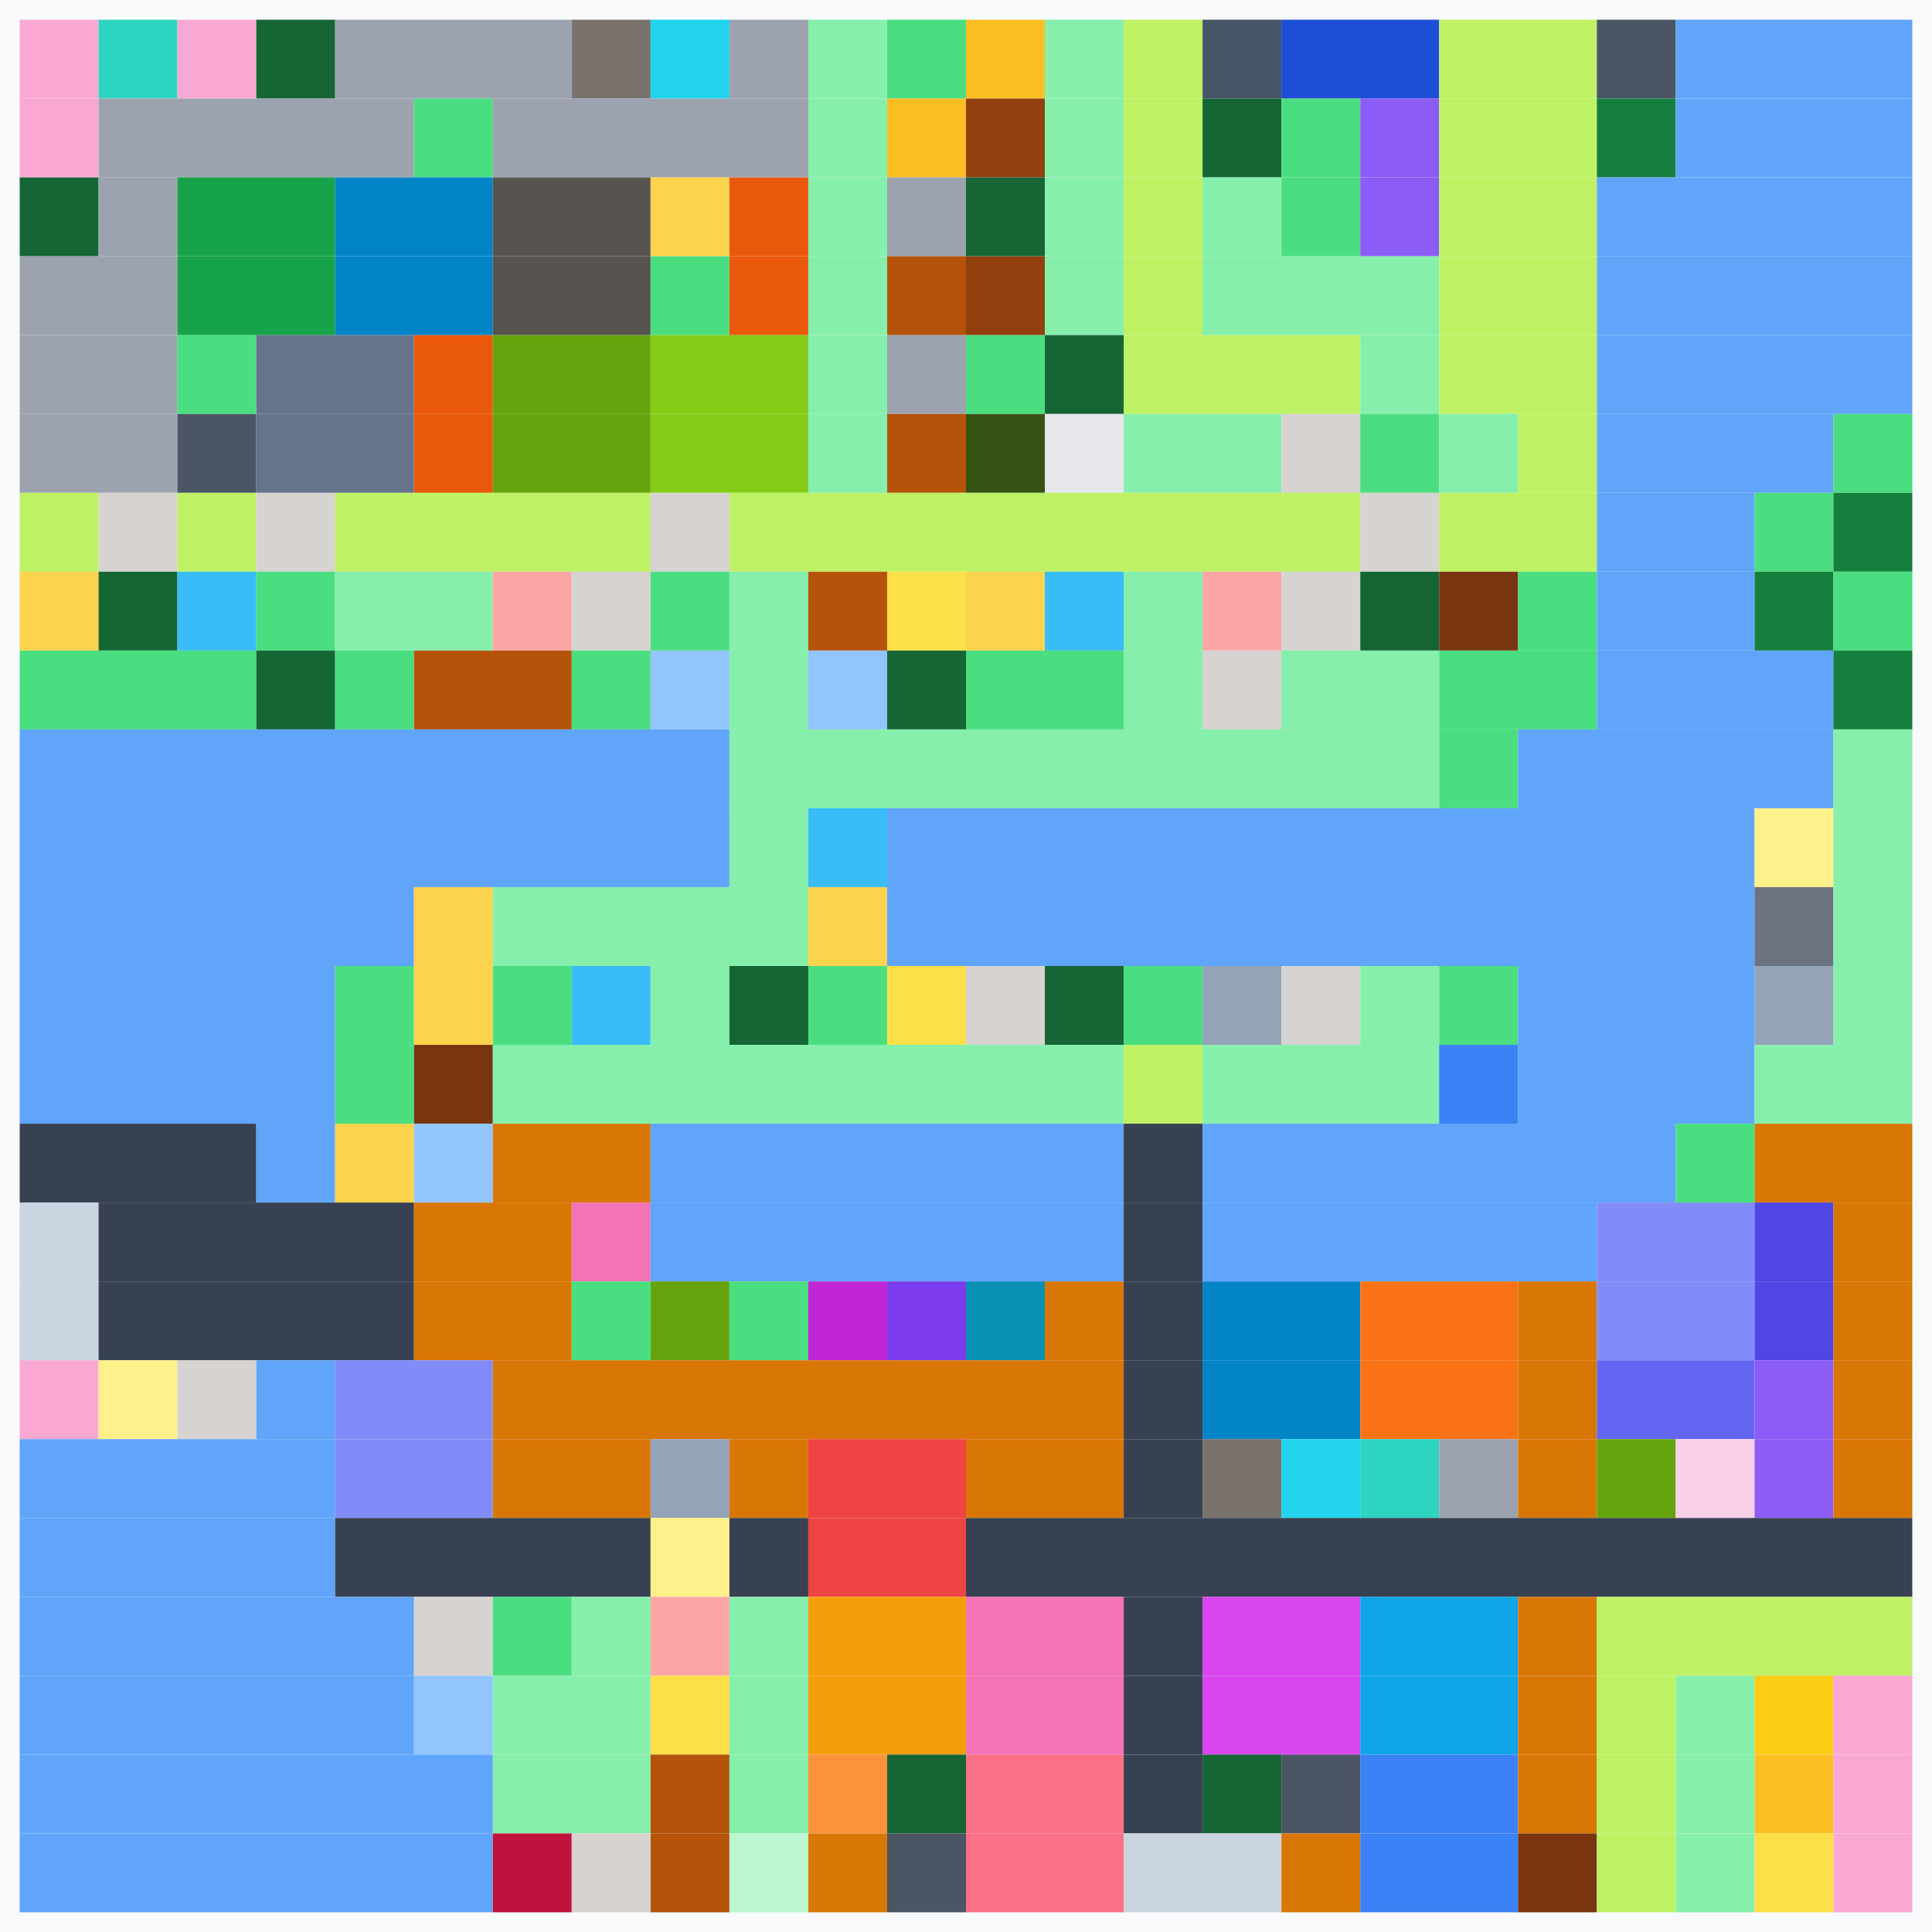
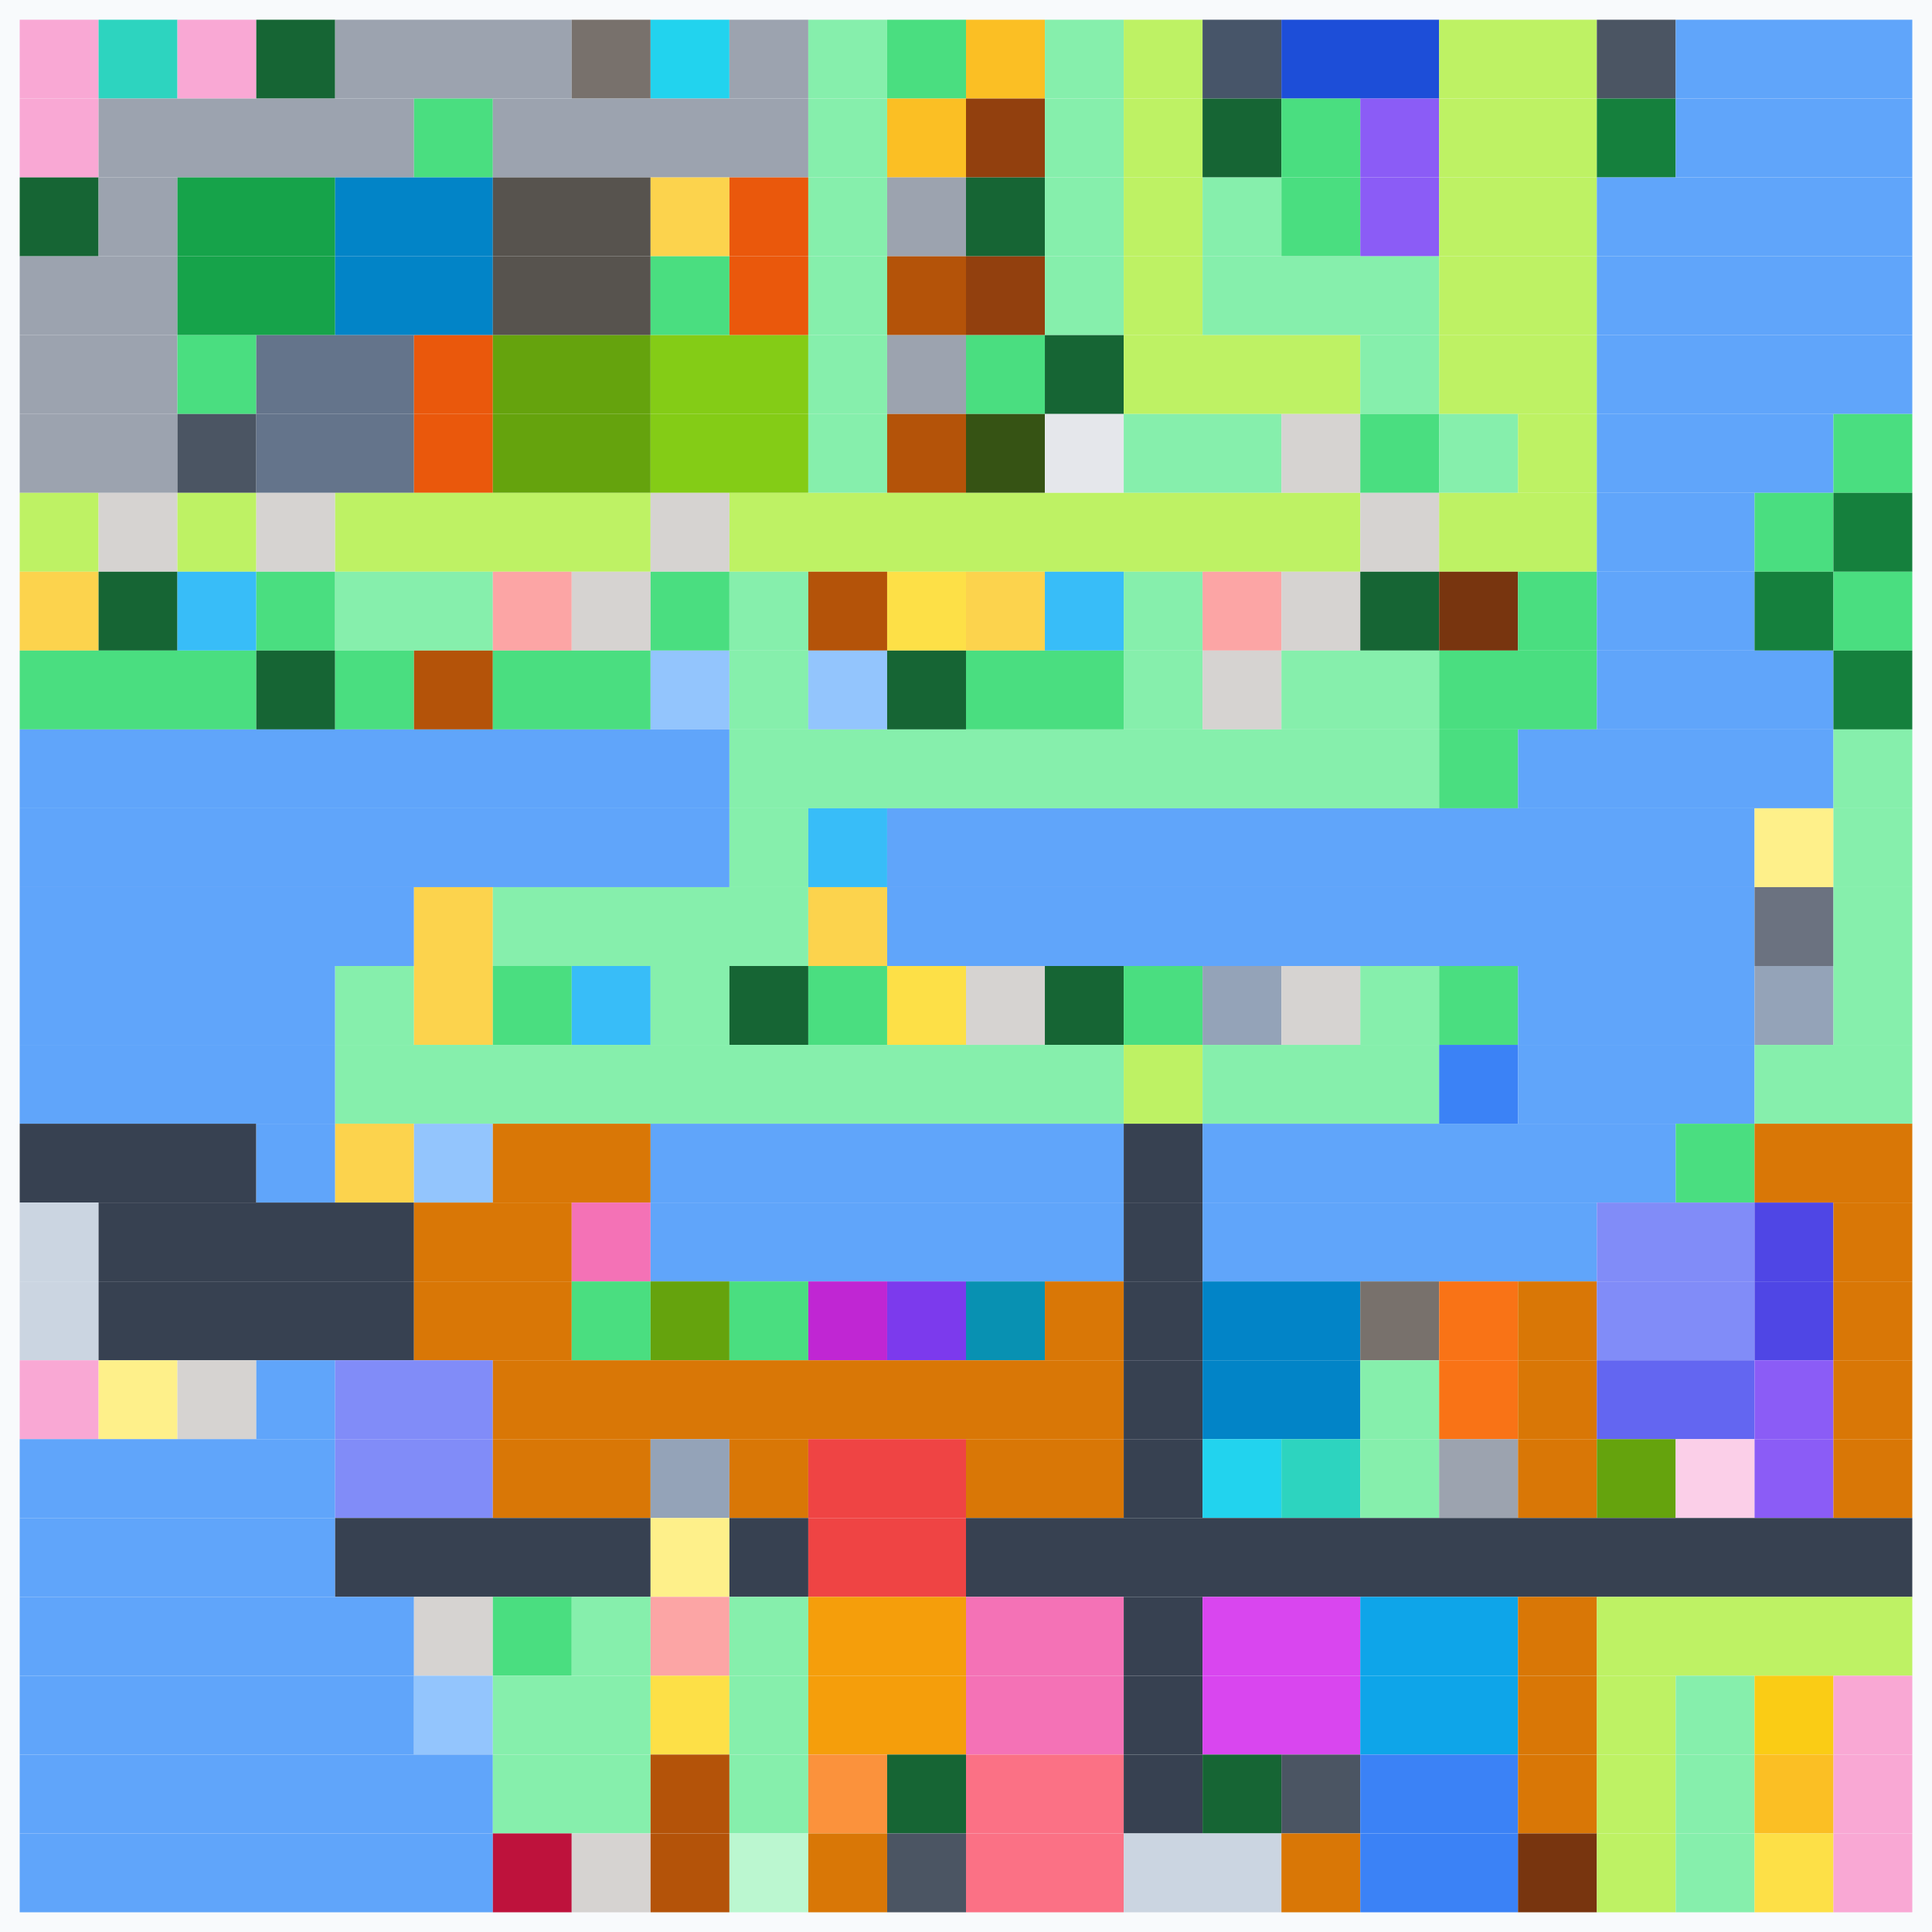
<svg xmlns="http://www.w3.org/2000/svg" viewBox="0 0 196 196" width="196" height="196" role="img" aria-label="口袋學院物語2 湖岸小鎮完美佈局縮圖">
  <rect width="196" height="196" fill="#f8fafc" />
  <rect x="2" y="2" width="8" height="8" fill="#f9a8d4" />
  <rect x="10" y="2" width="8" height="8" fill="#2dd4bf" />
  <rect x="18" y="2" width="8" height="8" fill="#f9a8d4" />
  <rect x="26" y="2" width="8" height="8" fill="#166534" />
  <rect x="34" y="2" width="24" height="8" fill="#9ca3af" />
  <rect x="58" y="2" width="8" height="8" fill="#78716c" />
  <rect x="66" y="2" width="8" height="8" fill="#22d3ee" />
  <rect x="74" y="2" width="8" height="8" fill="#9ca3af" />
  <rect x="82" y="2" width="8" height="8" fill="#86efac" />
  <rect x="90" y="2" width="8" height="8" fill="#4ade80" />
  <rect x="98" y="2" width="8" height="8" fill="#fbbf24" />
  <rect x="106" y="2" width="8" height="8" fill="#86efac" />
  <rect x="114" y="2" width="8" height="8" fill="#bef264" />
  <rect x="122" y="2" width="8" height="8" fill="#475569" />
  <rect x="130" y="2" width="16" height="8" fill="#1d4ed8" />
  <rect x="146" y="2" width="16" height="8" fill="#bef264" />
  <rect x="162" y="2" width="8" height="8" fill="#4b5563" />
  <rect x="170" y="2" width="24" height="8" fill="#60a5fa" />
  <rect x="2" y="10" width="8" height="8" fill="#f9a8d4" />
  <rect x="10" y="10" width="32" height="8" fill="#9ca3af" />
  <rect x="42" y="10" width="8" height="8" fill="#4ade80" />
  <rect x="50" y="10" width="32" height="8" fill="#9ca3af" />
  <rect x="82" y="10" width="8" height="8" fill="#86efac" />
  <rect x="90" y="10" width="8" height="8" fill="#fbbf24" />
  <rect x="98" y="10" width="8" height="8" fill="#92400e" />
  <rect x="106" y="10" width="8" height="8" fill="#86efac" />
  <rect x="114" y="10" width="8" height="8" fill="#bef264" />
  <rect x="122" y="10" width="8" height="8" fill="#166534" />
  <rect x="130" y="10" width="8" height="8" fill="#4ade80" />
  <rect x="138" y="10" width="8" height="8" fill="#8b5cf6" />
  <rect x="146" y="10" width="16" height="8" fill="#bef264" />
  <rect x="162" y="10" width="8" height="8" fill="#15803d" />
  <rect x="170" y="10" width="24" height="8" fill="#60a5fa" />
  <rect x="2" y="18" width="8" height="8" fill="#166534" />
  <rect x="10" y="18" width="8" height="8" fill="#9ca3af" />
  <rect x="18" y="18" width="16" height="8" fill="#16a34a" />
  <rect x="34" y="18" width="16" height="8" fill="#0284c7" />
  <rect x="50" y="18" width="16" height="8" fill="#57534e" />
  <rect x="66" y="18" width="8" height="8" fill="#fcd34d" />
  <rect x="74" y="18" width="8" height="8" fill="#ea580c" />
  <rect x="82" y="18" width="8" height="8" fill="#86efac" />
  <rect x="90" y="18" width="8" height="8" fill="#9ca3af" />
  <rect x="98" y="18" width="8" height="8" fill="#166534" />
  <rect x="106" y="18" width="8" height="8" fill="#86efac" />
  <rect x="114" y="18" width="8" height="8" fill="#bef264" />
  <rect x="122" y="18" width="8" height="8" fill="#86efac" />
  <rect x="130" y="18" width="8" height="8" fill="#4ade80" />
  <rect x="138" y="18" width="8" height="8" fill="#8b5cf6" />
  <rect x="146" y="18" width="16" height="8" fill="#bef264" />
  <rect x="162" y="18" width="32" height="8" fill="#60a5fa" />
  <rect x="2" y="26" width="16" height="8" fill="#9ca3af" />
  <rect x="18" y="26" width="16" height="8" fill="#16a34a" />
  <rect x="34" y="26" width="16" height="8" fill="#0284c7" />
  <rect x="50" y="26" width="16" height="8" fill="#57534e" />
  <rect x="66" y="26" width="8" height="8" fill="#4ade80" />
  <rect x="74" y="26" width="8" height="8" fill="#ea580c" />
  <rect x="82" y="26" width="8" height="8" fill="#86efac" />
  <rect x="90" y="26" width="8" height="8" fill="#b45309" />
  <rect x="98" y="26" width="8" height="8" fill="#92400e" />
  <rect x="106" y="26" width="8" height="8" fill="#86efac" />
  <rect x="114" y="26" width="8" height="8" fill="#bef264" />
  <rect x="122" y="26" width="24" height="8" fill="#86efac" />
  <rect x="146" y="26" width="16" height="8" fill="#bef264" />
  <rect x="162" y="26" width="32" height="8" fill="#60a5fa" />
  <rect x="2" y="34" width="16" height="8" fill="#9ca3af" />
  <rect x="18" y="34" width="8" height="8" fill="#4ade80" />
  <rect x="26" y="34" width="16" height="8" fill="#64748b" />
  <rect x="42" y="34" width="8" height="8" fill="#ea580c" />
  <rect x="50" y="34" width="16" height="8" fill="#65a30d" />
  <rect x="66" y="34" width="16" height="8" fill="#84cc16" />
  <rect x="82" y="34" width="8" height="8" fill="#86efac" />
  <rect x="90" y="34" width="8" height="8" fill="#9ca3af" />
  <rect x="98" y="34" width="8" height="8" fill="#4ade80" />
  <rect x="106" y="34" width="8" height="8" fill="#166534" />
  <rect x="114" y="34" width="24" height="8" fill="#bef264" />
  <rect x="138" y="34" width="8" height="8" fill="#86efac" />
  <rect x="146" y="34" width="16" height="8" fill="#bef264" />
  <rect x="162" y="34" width="32" height="8" fill="#60a5fa" />
  <rect x="2" y="42" width="16" height="8" fill="#9ca3af" />
  <rect x="18" y="42" width="8" height="8" fill="#4b5563" />
  <rect x="26" y="42" width="16" height="8" fill="#64748b" />
  <rect x="42" y="42" width="8" height="8" fill="#ea580c" />
  <rect x="50" y="42" width="16" height="8" fill="#65a30d" />
  <rect x="66" y="42" width="16" height="8" fill="#84cc16" />
  <rect x="82" y="42" width="8" height="8" fill="#86efac" />
  <rect x="90" y="42" width="8" height="8" fill="#b45309" />
  <rect x="98" y="42" width="8" height="8" fill="#365314" />
  <rect x="106" y="42" width="8" height="8" fill="#e5e7eb" />
  <rect x="114" y="42" width="16" height="8" fill="#86efac" />
  <rect x="130" y="42" width="8" height="8" fill="#d6d3d1" />
  <rect x="138" y="42" width="8" height="8" fill="#4ade80" />
  <rect x="146" y="42" width="8" height="8" fill="#86efac" />
  <rect x="154" y="42" width="8" height="8" fill="#bef264" />
  <rect x="162" y="42" width="24" height="8" fill="#60a5fa" />
  <rect x="186" y="42" width="8" height="8" fill="#4ade80" />
  <rect x="2" y="50" width="8" height="8" fill="#bef264" />
  <rect x="10" y="50" width="8" height="8" fill="#d6d3d1" />
  <rect x="18" y="50" width="8" height="8" fill="#bef264" />
  <rect x="26" y="50" width="8" height="8" fill="#d6d3d1" />
  <rect x="34" y="50" width="32" height="8" fill="#bef264" />
  <rect x="66" y="50" width="8" height="8" fill="#d6d3d1" />
  <rect x="74" y="50" width="64" height="8" fill="#bef264" />
  <rect x="138" y="50" width="8" height="8" fill="#d6d3d1" />
  <rect x="146" y="50" width="16" height="8" fill="#bef264" />
  <rect x="162" y="50" width="16" height="8" fill="#60a5fa" />
  <rect x="178" y="50" width="8" height="8" fill="#4ade80" />
  <rect x="186" y="50" width="8" height="8" fill="#15803d" />
  <rect x="2" y="58" width="8" height="8" fill="#fcd34d" />
  <rect x="10" y="58" width="8" height="8" fill="#166534" />
  <rect x="18" y="58" width="8" height="8" fill="#38bdf8" />
  <rect x="26" y="58" width="8" height="8" fill="#4ade80" />
  <rect x="34" y="58" width="16" height="8" fill="#86efac" />
  <rect x="50" y="58" width="8" height="8" fill="#fca5a5" />
  <rect x="58" y="58" width="8" height="8" fill="#d6d3d1" />
  <rect x="66" y="58" width="8" height="8" fill="#4ade80" />
  <rect x="74" y="58" width="8" height="8" fill="#86efac" />
  <rect x="82" y="58" width="8" height="8" fill="#b45309" />
  <rect x="90" y="58" width="8" height="8" fill="#fde047" />
  <rect x="98" y="58" width="8" height="8" fill="#fcd34d" />
  <rect x="106" y="58" width="8" height="8" fill="#38bdf8" />
  <rect x="114" y="58" width="8" height="8" fill="#86efac" />
  <rect x="122" y="58" width="8" height="8" fill="#fca5a5" />
  <rect x="130" y="58" width="8" height="8" fill="#d6d3d1" />
  <rect x="138" y="58" width="8" height="8" fill="#166534" />
  <rect x="146" y="58" width="8" height="8" fill="#78350f" />
  <rect x="154" y="58" width="8" height="8" fill="#4ade80" />
  <rect x="162" y="58" width="16" height="8" fill="#60a5fa" />
  <rect x="178" y="58" width="8" height="8" fill="#15803d" />
  <rect x="186" y="58" width="8" height="8" fill="#4ade80" />
  <rect x="2" y="66" width="24" height="8" fill="#4ade80" />
  <rect x="26" y="66" width="8" height="8" fill="#166534" />
  <rect x="34" y="66" width="8" height="8" fill="#4ade80" />
-   <rect x="42" y="66" width="16" height="8" fill="#b45309" />
-   <rect x="58" y="66" width="8" height="8" fill="#4ade80" />
+   <rect x="42" y="66" width="8" height="8" fill="#b45309" />
+   <rect x="50" y="66" width="16" height="8" fill="#4ade80" />
  <rect x="66" y="66" width="8" height="8" fill="#93c5fd" />
  <rect x="74" y="66" width="8" height="8" fill="#86efac" />
  <rect x="82" y="66" width="8" height="8" fill="#93c5fd" />
  <rect x="90" y="66" width="8" height="8" fill="#166534" />
  <rect x="98" y="66" width="16" height="8" fill="#4ade80" />
  <rect x="114" y="66" width="8" height="8" fill="#86efac" />
  <rect x="122" y="66" width="8" height="8" fill="#d6d3d1" />
  <rect x="130" y="66" width="16" height="8" fill="#86efac" />
  <rect x="146" y="66" width="16" height="8" fill="#4ade80" />
  <rect x="162" y="66" width="24" height="8" fill="#60a5fa" />
  <rect x="186" y="66" width="8" height="8" fill="#15803d" />
  <rect x="2" y="74" width="72" height="8" fill="#60a5fa" />
  <rect x="74" y="74" width="72" height="8" fill="#86efac" />
  <rect x="146" y="74" width="8" height="8" fill="#4ade80" />
  <rect x="154" y="74" width="32" height="8" fill="#60a5fa" />
  <rect x="186" y="74" width="8" height="8" fill="#86efac" />
  <rect x="2" y="82" width="72" height="8" fill="#60a5fa" />
  <rect x="74" y="82" width="8" height="8" fill="#86efac" />
  <rect x="82" y="82" width="8" height="8" fill="#38bdf8" />
  <rect x="90" y="82" width="88" height="8" fill="#60a5fa" />
  <rect x="178" y="82" width="8" height="8" fill="#fef08a" />
  <rect x="186" y="82" width="8" height="8" fill="#86efac" />
  <rect x="2" y="90" width="40" height="8" fill="#60a5fa" />
  <rect x="42" y="90" width="8" height="8" fill="#fcd34d" />
  <rect x="50" y="90" width="32" height="8" fill="#86efac" />
  <rect x="82" y="90" width="8" height="8" fill="#fcd34d" />
  <rect x="90" y="90" width="88" height="8" fill="#60a5fa" />
  <rect x="178" y="90" width="8" height="8" fill="#6b7280" />
  <rect x="186" y="90" width="8" height="8" fill="#86efac" />
  <rect x="2" y="98" width="32" height="8" fill="#60a5fa" />
-   <rect x="34" y="98" width="8" height="8" fill="#4ade80" />
+   <rect x="34" y="98" width="8" height="8" fill="#86efac" />
  <rect x="42" y="98" width="8" height="8" fill="#fcd34d" />
  <rect x="50" y="98" width="8" height="8" fill="#4ade80" />
  <rect x="58" y="98" width="8" height="8" fill="#38bdf8" />
  <rect x="66" y="98" width="8" height="8" fill="#86efac" />
  <rect x="74" y="98" width="8" height="8" fill="#166534" />
  <rect x="82" y="98" width="8" height="8" fill="#4ade80" />
  <rect x="90" y="98" width="8" height="8" fill="#fde047" />
  <rect x="98" y="98" width="8" height="8" fill="#d6d3d1" />
  <rect x="106" y="98" width="8" height="8" fill="#166534" />
  <rect x="114" y="98" width="8" height="8" fill="#4ade80" />
  <rect x="122" y="98" width="8" height="8" fill="#94a3b8" />
  <rect x="130" y="98" width="8" height="8" fill="#d6d3d1" />
  <rect x="138" y="98" width="8" height="8" fill="#86efac" />
  <rect x="146" y="98" width="8" height="8" fill="#4ade80" />
  <rect x="154" y="98" width="24" height="8" fill="#60a5fa" />
  <rect x="178" y="98" width="8" height="8" fill="#94a3b8" />
  <rect x="186" y="98" width="8" height="8" fill="#86efac" />
  <rect x="2" y="106" width="32" height="8" fill="#60a5fa" />
-   <rect x="34" y="106" width="8" height="8" fill="#4ade80" />
-   <rect x="42" y="106" width="8" height="8" fill="#78350f" />
-   <rect x="50" y="106" width="64" height="8" fill="#86efac" />
+   <rect x="34" y="106" width="80" height="8" fill="#86efac" />
  <rect x="114" y="106" width="8" height="8" fill="#bef264" />
  <rect x="122" y="106" width="24" height="8" fill="#86efac" />
  <rect x="146" y="106" width="8" height="8" fill="#3b82f6" />
  <rect x="154" y="106" width="24" height="8" fill="#60a5fa" />
  <rect x="178" y="106" width="16" height="8" fill="#86efac" />
  <rect x="2" y="114" width="24" height="8" fill="#374151" />
  <rect x="26" y="114" width="8" height="8" fill="#60a5fa" />
  <rect x="34" y="114" width="8" height="8" fill="#fcd34d" />
  <rect x="42" y="114" width="8" height="8" fill="#93c5fd" />
  <rect x="50" y="114" width="16" height="8" fill="#d97706" />
  <rect x="66" y="114" width="48" height="8" fill="#60a5fa" />
  <rect x="114" y="114" width="8" height="8" fill="#374151" />
  <rect x="122" y="114" width="48" height="8" fill="#60a5fa" />
  <rect x="170" y="114" width="8" height="8" fill="#4ade80" />
  <rect x="178" y="114" width="16" height="8" fill="#d97706" />
  <rect x="2" y="122" width="8" height="8" fill="#cbd5e1" />
  <rect x="10" y="122" width="32" height="8" fill="#374151" />
  <rect x="42" y="122" width="16" height="8" fill="#d97706" />
  <rect x="58" y="122" width="8" height="8" fill="#f472b6" />
  <rect x="66" y="122" width="48" height="8" fill="#60a5fa" />
  <rect x="114" y="122" width="8" height="8" fill="#374151" />
  <rect x="122" y="122" width="40" height="8" fill="#60a5fa" />
  <rect x="162" y="122" width="16" height="8" fill="#818cf8" />
  <rect x="178" y="122" width="8" height="8" fill="#4f46e5" />
  <rect x="186" y="122" width="8" height="8" fill="#d97706" />
  <rect x="2" y="130" width="8" height="8" fill="#cbd5e1" />
  <rect x="10" y="130" width="32" height="8" fill="#374151" />
  <rect x="42" y="130" width="16" height="8" fill="#d97706" />
  <rect x="58" y="130" width="8" height="8" fill="#4ade80" />
  <rect x="66" y="130" width="8" height="8" fill="#65a30d" />
  <rect x="74" y="130" width="8" height="8" fill="#4ade80" />
  <rect x="82" y="130" width="8" height="8" fill="#c026d3" />
  <rect x="90" y="130" width="8" height="8" fill="#7c3aed" />
  <rect x="98" y="130" width="8" height="8" fill="#0891b2" />
  <rect x="106" y="130" width="8" height="8" fill="#d97706" />
  <rect x="114" y="130" width="8" height="8" fill="#374151" />
  <rect x="122" y="130" width="16" height="8" fill="#0284c7" />
-   <rect x="138" y="130" width="16" height="8" fill="#f97316" />
+   <rect x="138" y="130" width="8" height="8" fill="#78716c" />
+   <rect x="146" y="130" width="8" height="8" fill="#f97316" />
  <rect x="154" y="130" width="8" height="8" fill="#d97706" />
  <rect x="162" y="130" width="16" height="8" fill="#818cf8" />
  <rect x="178" y="130" width="8" height="8" fill="#4f46e5" />
  <rect x="186" y="130" width="8" height="8" fill="#d97706" />
  <rect x="2" y="138" width="8" height="8" fill="#f9a8d4" />
  <rect x="10" y="138" width="8" height="8" fill="#fef08a" />
  <rect x="18" y="138" width="8" height="8" fill="#d6d3d1" />
  <rect x="26" y="138" width="8" height="8" fill="#60a5fa" />
  <rect x="34" y="138" width="16" height="8" fill="#818cf8" />
  <rect x="50" y="138" width="64" height="8" fill="#d97706" />
  <rect x="114" y="138" width="8" height="8" fill="#374151" />
  <rect x="122" y="138" width="16" height="8" fill="#0284c7" />
-   <rect x="138" y="138" width="16" height="8" fill="#f97316" />
+   <rect x="138" y="138" width="8" height="8" fill="#86efac" />
+   <rect x="146" y="138" width="8" height="8" fill="#f97316" />
  <rect x="154" y="138" width="8" height="8" fill="#d97706" />
  <rect x="162" y="138" width="16" height="8" fill="#6366f1" />
  <rect x="178" y="138" width="8" height="8" fill="#8b5cf6" />
  <rect x="186" y="138" width="8" height="8" fill="#d97706" />
  <rect x="2" y="146" width="32" height="8" fill="#60a5fa" />
  <rect x="34" y="146" width="16" height="8" fill="#818cf8" />
  <rect x="50" y="146" width="16" height="8" fill="#d97706" />
  <rect x="66" y="146" width="8" height="8" fill="#94a3b8" />
  <rect x="74" y="146" width="8" height="8" fill="#d97706" />
  <rect x="82" y="146" width="16" height="8" fill="#ef4444" />
  <rect x="98" y="146" width="16" height="8" fill="#d97706" />
  <rect x="114" y="146" width="8" height="8" fill="#374151" />
-   <rect x="122" y="146" width="8" height="8" fill="#78716c" />
-   <rect x="130" y="146" width="8" height="8" fill="#22d3ee" />
-   <rect x="138" y="146" width="8" height="8" fill="#2dd4bf" />
+   <rect x="122" y="146" width="8" height="8" fill="#22d3ee" />
+   <rect x="130" y="146" width="8" height="8" fill="#2dd4bf" />
+   <rect x="138" y="146" width="8" height="8" fill="#86efac" />
  <rect x="146" y="146" width="8" height="8" fill="#9ca3af" />
  <rect x="154" y="146" width="8" height="8" fill="#d97706" />
  <rect x="162" y="146" width="8" height="8" fill="#65a30d" />
  <rect x="170" y="146" width="8" height="8" fill="#fbcfe8" />
  <rect x="178" y="146" width="8" height="8" fill="#8b5cf6" />
  <rect x="186" y="146" width="8" height="8" fill="#d97706" />
  <rect x="2" y="154" width="32" height="8" fill="#60a5fa" />
  <rect x="34" y="154" width="32" height="8" fill="#374151" />
  <rect x="66" y="154" width="8" height="8" fill="#fef08a" />
  <rect x="74" y="154" width="8" height="8" fill="#374151" />
  <rect x="82" y="154" width="16" height="8" fill="#ef4444" />
  <rect x="98" y="154" width="96" height="8" fill="#374151" />
  <rect x="2" y="162" width="40" height="8" fill="#60a5fa" />
  <rect x="42" y="162" width="8" height="8" fill="#d6d3d1" />
  <rect x="50" y="162" width="8" height="8" fill="#4ade80" />
  <rect x="58" y="162" width="8" height="8" fill="#86efac" />
  <rect x="66" y="162" width="8" height="8" fill="#fca5a5" />
  <rect x="74" y="162" width="8" height="8" fill="#86efac" />
  <rect x="82" y="162" width="16" height="8" fill="#f59e0b" />
  <rect x="98" y="162" width="16" height="8" fill="#f472b6" />
  <rect x="114" y="162" width="8" height="8" fill="#374151" />
  <rect x="122" y="162" width="16" height="8" fill="#d946ef" />
  <rect x="138" y="162" width="16" height="8" fill="#0ea5e9" />
  <rect x="154" y="162" width="8" height="8" fill="#d97706" />
  <rect x="162" y="162" width="32" height="8" fill="#bef264" />
  <rect x="2" y="170" width="40" height="8" fill="#60a5fa" />
  <rect x="42" y="170" width="8" height="8" fill="#93c5fd" />
  <rect x="50" y="170" width="16" height="8" fill="#86efac" />
  <rect x="66" y="170" width="8" height="8" fill="#fde047" />
  <rect x="74" y="170" width="8" height="8" fill="#86efac" />
  <rect x="82" y="170" width="16" height="8" fill="#f59e0b" />
  <rect x="98" y="170" width="16" height="8" fill="#f472b6" />
  <rect x="114" y="170" width="8" height="8" fill="#374151" />
  <rect x="122" y="170" width="16" height="8" fill="#d946ef" />
  <rect x="138" y="170" width="16" height="8" fill="#0ea5e9" />
  <rect x="154" y="170" width="8" height="8" fill="#d97706" />
  <rect x="162" y="170" width="8" height="8" fill="#bef264" />
  <rect x="170" y="170" width="8" height="8" fill="#86efac" />
  <rect x="178" y="170" width="8" height="8" fill="#facc15" />
  <rect x="186" y="170" width="8" height="8" fill="#f9a8d4" />
  <rect x="2" y="178" width="48" height="8" fill="#60a5fa" />
  <rect x="50" y="178" width="16" height="8" fill="#86efac" />
  <rect x="66" y="178" width="8" height="8" fill="#b45309" />
  <rect x="74" y="178" width="8" height="8" fill="#86efac" />
  <rect x="82" y="178" width="8" height="8" fill="#fb923c" />
  <rect x="90" y="178" width="8" height="8" fill="#166534" />
  <rect x="98" y="178" width="16" height="8" fill="#fb7185" />
  <rect x="114" y="178" width="8" height="8" fill="#374151" />
  <rect x="122" y="178" width="8" height="8" fill="#166534" />
  <rect x="130" y="178" width="8" height="8" fill="#4b5563" />
  <rect x="138" y="178" width="16" height="8" fill="#3b82f6" />
  <rect x="154" y="178" width="8" height="8" fill="#d97706" />
  <rect x="162" y="178" width="8" height="8" fill="#bef264" />
  <rect x="170" y="178" width="8" height="8" fill="#86efac" />
  <rect x="178" y="178" width="8" height="8" fill="#fbbf24" />
  <rect x="186" y="178" width="8" height="8" fill="#f9a8d4" />
  <rect x="2" y="186" width="48" height="8" fill="#60a5fa" />
  <rect x="50" y="186" width="8" height="8" fill="#be123c" />
  <rect x="58" y="186" width="8" height="8" fill="#d6d3d1" />
  <rect x="66" y="186" width="8" height="8" fill="#b45309" />
  <rect x="74" y="186" width="8" height="8" fill="#bbf7d0" />
  <rect x="82" y="186" width="8" height="8" fill="#d97706" />
  <rect x="90" y="186" width="8" height="8" fill="#4b5563" />
  <rect x="98" y="186" width="16" height="8" fill="#fb7185" />
  <rect x="114" y="186" width="16" height="8" fill="#cbd5e1" />
  <rect x="130" y="186" width="8" height="8" fill="#d97706" />
  <rect x="138" y="186" width="16" height="8" fill="#3b82f6" />
  <rect x="154" y="186" width="8" height="8" fill="#78350f" />
  <rect x="162" y="186" width="8" height="8" fill="#bef264" />
  <rect x="170" y="186" width="8" height="8" fill="#86efac" />
  <rect x="178" y="186" width="8" height="8" fill="#fde047" />
  <rect x="186" y="186" width="8" height="8" fill="#f9a8d4" />
</svg>
